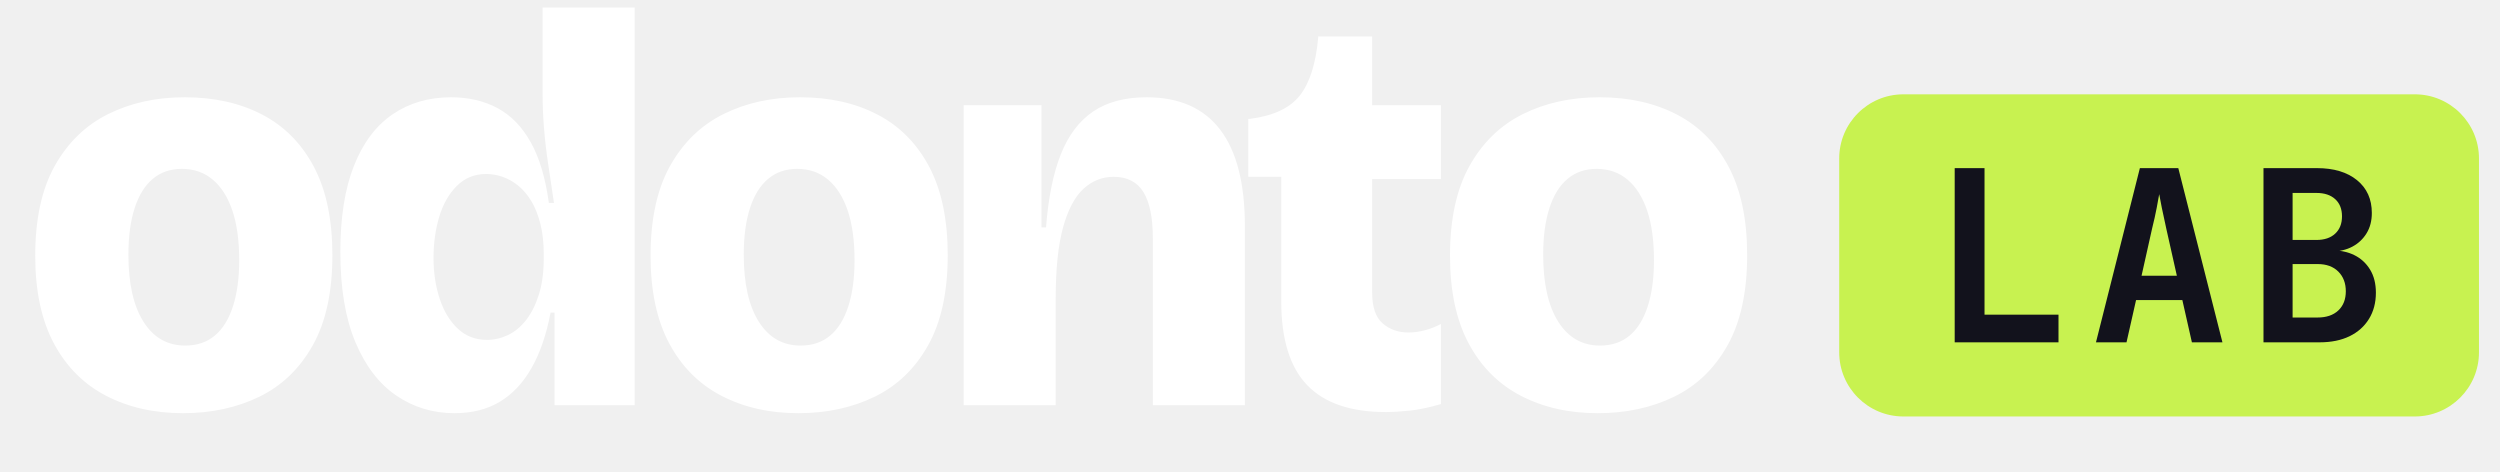
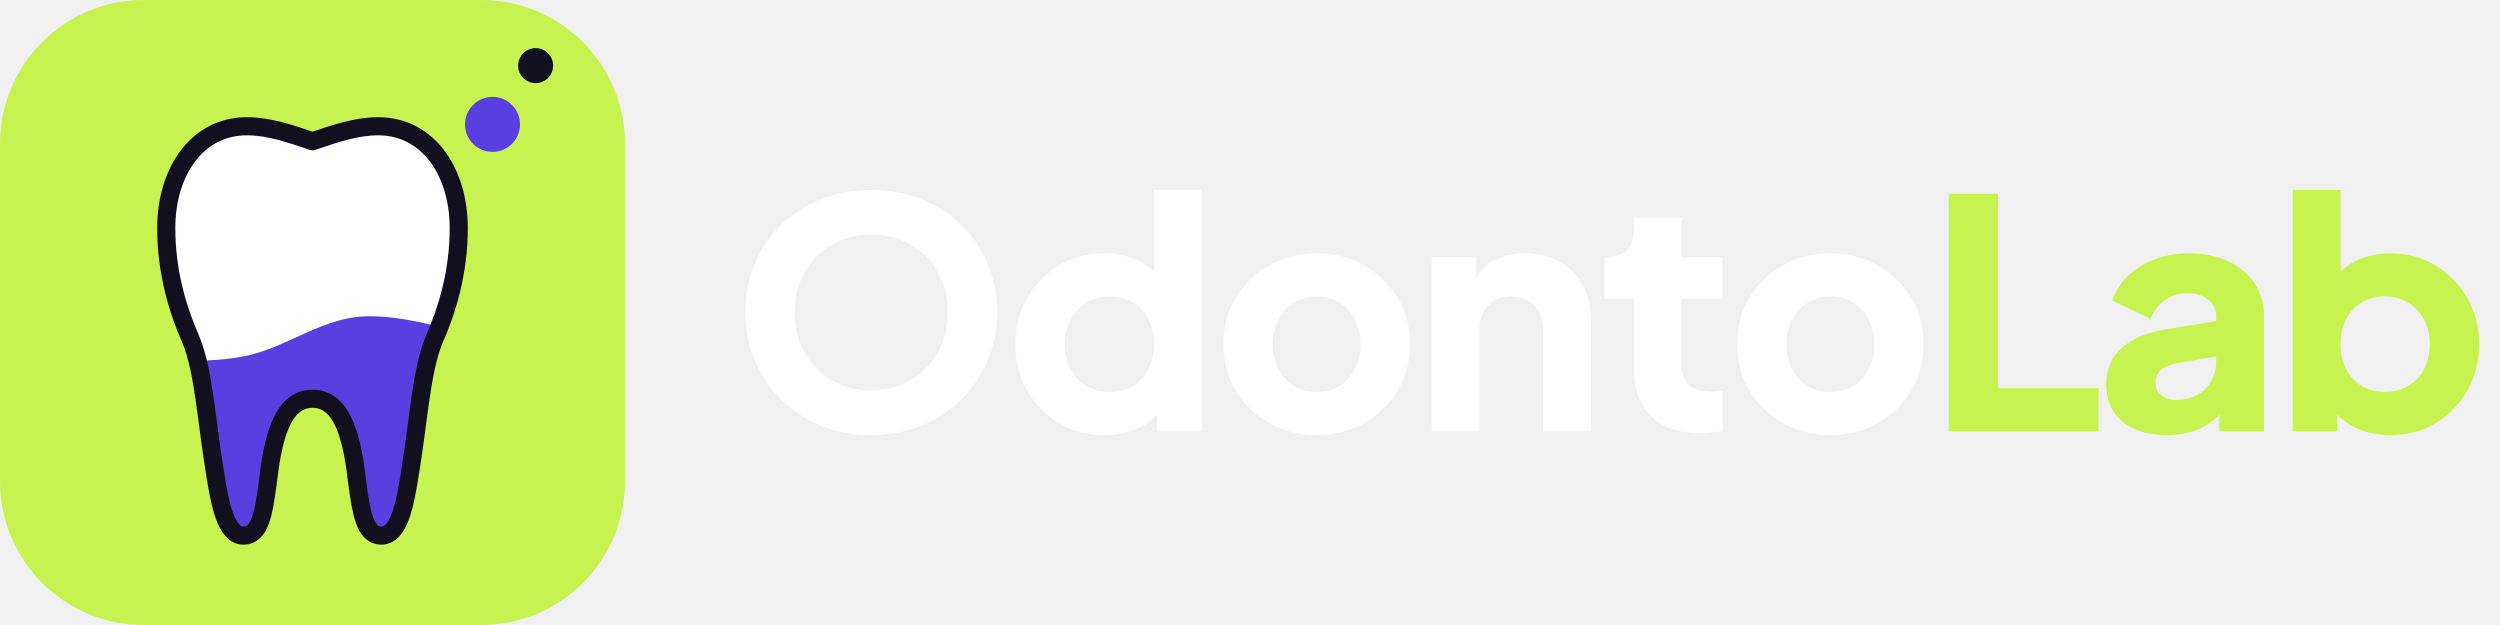
- <svg xmlns="http://www.w3.org/2000/svg" viewBox="0 0 440 83" width="440" height="83" role="img" aria-label="OdontoLab">
-   <path d="M32.2 72.72Q24.6 72.72 18.7 69.67Q12.8 66.62 9.5 60.47Q6.2 54.32 6.2 45.02Q6.2 35.32 9.65 29.17Q13.1 23.02 19.05 20.07Q25.0 17.12 32.5 17.12Q40.3 17.12 46.15 20.17Q52.0 23.22 55.25 29.37Q58.5 35.52 58.5 44.92Q58.5 54.62 55.05 60.77Q51.6 66.92 45.65 69.82Q39.7 72.72 32.2 72.72ZM32.6 60.82Q35.7 60.82 37.8 59.07Q39.9 57.32 41.0 53.92Q42.1 50.52 42.1 45.82Q42.1 40.62 40.9 37.07Q39.7 33.52 37.45 31.62Q35.2 29.72 32.0 29.72Q29.0 29.72 26.9 31.47Q24.8 33.22 23.7 36.62Q22.6 40.02 22.6 44.82Q22.6 52.42 25.25 56.62Q27.9 60.82 32.6 60.82ZM80.0 72.72Q74.3 72.72 69.75 69.62Q65.2 66.52 62.55 60.22Q59.9 53.92 59.9 44.32Q59.9 35.22 62.3 29.17Q64.7 23.12 69.1 20.12Q73.5 17.12 79.4 17.12Q84.0 17.12 87.55 19.02Q91.1 20.92 93.4 25.02Q95.7 29.12 96.6 35.72H97.5Q97.0 32.32 96.5 29.02Q96.0 25.72 95.75 22.62Q95.5 19.52 95.5 16.82V1.32H111.7V52.72V71.32H97.6V55.02H96.9Q95.8 60.82 93.55 64.77Q91.3 68.72 87.95 70.72Q84.6 72.72 80.0 72.72ZM85.7 59.82Q87.6 59.82 89.4 58.97Q91.2 58.12 92.6 56.32Q94.0 54.52 94.85 51.82Q95.7 49.12 95.7 45.42V44.72Q95.7 41.72 95.1 39.37Q94.5 37.02 93.5 35.37Q92.5 33.72 91.2 32.67Q89.9 31.62 88.45 31.12Q87.0 30.62 85.6 30.62Q82.5 30.62 80.4 32.72Q78.3 34.82 77.3 38.17Q76.3 41.52 76.3 45.42Q76.3 49.32 77.4 52.62Q78.5 55.92 80.6 57.87Q82.7 59.82 85.7 59.82ZM140.5 72.72Q132.9 72.72 127.0 69.67Q121.1 66.62 117.8 60.47Q114.5 54.32 114.5 45.02Q114.5 35.32 117.95 29.17Q121.4 23.02 127.35 20.07Q133.3 17.12 140.8 17.12Q148.6 17.12 154.45 20.17Q160.3 23.22 163.55 29.37Q166.8 35.52 166.8 44.92Q166.8 54.62 163.35 60.77Q159.9 66.92 153.95 69.82Q148.0 72.72 140.5 72.72ZM140.9 60.82Q144.0 60.82 146.1 59.07Q148.2 57.32 149.3 53.92Q150.4 50.52 150.4 45.82Q150.4 40.62 149.2 37.07Q148.0 33.52 145.75 31.62Q143.5 29.72 140.3 29.72Q137.3 29.72 135.2 31.47Q133.1 33.22 132.0 36.62Q130.9 40.02 130.9 44.82Q130.9 52.42 133.55 56.62Q136.2 60.82 140.9 60.82ZM169.6 71.32V41.42V18.52H183.3V40.02H184.1Q184.7 32.22 186.7 27.17Q188.7 22.12 192.4 19.62Q196.1 17.12 201.8 17.12Q210.4 17.12 214.75 22.82Q219.1 28.52 219.1 39.82V71.32H202.9V41.92Q202.9 36.52 201.25 33.82Q199.6 31.12 196.0 31.12Q193.0 31.12 190.7 33.22Q188.4 35.32 187.1 40.02Q185.8 44.72 185.8 52.62V71.32ZM243.9 72.52Q234.6 72.52 230.05 67.77Q225.5 63.02 225.5 53.02V31.12H219.7V20.92H220.0Q226.2 20.12 228.8 16.77Q231.4 13.42 232.0 6.62V6.42H241.5V18.52H253.6V31.52H241.5V51.52Q241.5 55.32 243.35 56.92Q245.2 58.52 247.9 58.52Q249.3 58.52 250.8 58.12Q252.3 57.72 253.6 57.02V71.12Q250.5 72.02 248.1 72.27Q245.7 72.52 243.9 72.52ZM281.2 72.72Q273.6 72.72 267.7 69.67Q261.8 66.62 258.5 60.47Q255.2 54.32 255.2 45.02Q255.2 35.32 258.65 29.17Q262.1 23.02 268.05 20.07Q274.0 17.12 281.5 17.12Q289.3 17.12 295.15 20.17Q301.0 23.22 304.25 29.37Q307.5 35.52 307.5 44.92Q307.5 54.62 304.05 60.77Q300.6 66.92 294.65 69.82Q288.7 72.72 281.2 72.72ZM281.6 60.82Q284.7 60.82 286.8 59.07Q288.9 57.32 290.0 53.92Q291.1 50.52 291.1 45.82Q291.1 40.62 289.9 37.07Q288.7 33.52 286.45 31.62Q284.2 29.72 281.0 29.72Q278.0 29.72 275.9 31.47Q273.8 33.22 272.7 36.62Q271.6 40.02 271.6 44.82Q271.6 52.42 274.25 56.62Q276.9 60.82 281.6 60.82Z" fill="#FFFFFF" />
-   <rect x="323.7" y="16.6" width="112.6" height="56.7" rx="11.3" fill="#C8F250" />
-   <path d="M344.026 60.25V29.59H349.276V55.378H362.296V60.25ZM368.89 60.25 376.618 29.59H383.38L391.15 60.25H385.774L384.094 52.816H375.946L374.266 60.25ZM376.912 48.532H383.128L381.28 40.3Q380.818 38.242 380.482 36.583Q380.146 34.924 380.02 34.168Q379.894 34.924 379.579 36.583Q379.264 38.242 378.76 40.258ZM398.374 60.25V29.59H407.782Q412.234 29.59 414.838 31.711Q417.442 33.832 417.442 37.486Q417.442 39.544 416.518 41.056Q415.594 42.568 414.019 43.408Q412.444 44.248 410.386 44.248V44.08Q412.612 44.038 414.355 44.899Q416.098 45.76 417.127 47.44Q418.156 49.12 418.156 51.514Q418.156 54.16 416.938 56.134Q415.72 58.108 413.515 59.179Q411.31 60.25 408.244 60.25ZM403.498 55.882H407.908Q410.218 55.882 411.541 54.643Q412.864 53.404 412.864 51.262Q412.864 49.12 411.541 47.797Q410.218 46.474 407.908 46.474H403.498ZM403.498 42.232H407.698Q409.798 42.232 410.995 41.119Q412.192 40.006 412.192 38.074Q412.192 36.142 410.995 35.05Q409.798 33.958 407.698 33.958H403.498Z" fill="#12121C" />
+ <svg xmlns="http://www.w3.org/2000/svg" viewBox="0 0 400 100" width="400" height="100" role="img" aria-label="OdontoLab">
+   <g transform="translate(0.00 0.00) scale(1)">
+     <defs>
+       <clipPath id="logo-lima-dente">
+         <path d="M50 22.6C46.5 21.4 43 20.2 39.5 20.2C31.5 20.2 26.6 27.5 26.6 36.5C26.6 43.5 28.4 49.5 30.6 54.5C32.6 59.5 33 67 34.3 75C35.2 81 36.2 85.7 39 85.7C41.6 85.7 42.2 82 42.8 77.5C43.6 70.5 45 63.8 50 63.8C55 63.8 56.4 70.5 57.2 77.5C57.8 82 58.4 85.7 61 85.7C63.8 85.7 64.8 81 65.7 75C67 67 67.4 59.5 69.4 54.5C71.6 49.5 73.4 43.5 73.4 36.5C73.4 27.5 68.5 20.2 60.5 20.2C57 20.2 53.5 21.4 50 22.6Z" />
+       </clipPath>
+     </defs>
+     <rect width="100" height="100" rx="23" fill="#C8F250" />
+     <path d="M50 22.6C46.5 21.4 43 20.2 39.5 20.2C31.5 20.2 26.6 27.5 26.6 36.5C26.6 43.5 28.4 49.5 30.6 54.5C32.6 59.5 33 67 34.3 75C35.2 81 36.2 85.7 39 85.7C41.6 85.7 42.2 82 42.8 77.5C43.6 70.5 45 63.8 50 63.8C55 63.8 56.4 70.5 57.2 77.5C57.8 82 58.4 85.7 61 85.7C63.8 85.7 64.8 81 65.7 75C67 67 67.4 59.5 69.4 54.5C71.6 49.5 73.4 43.5 73.4 36.5C73.4 27.5 68.5 20.2 60.5 20.2C57 20.2 53.5 21.4 50 22.6Z" fill="#FFFFFF" />
+     <path d="M18 56C26 57.6 33 58.4 40 56.8C46.5 55.2 52 50.6 59 50.6C65 50.6 70 52.2 82 55.4V96H18Z" fill="#5A3FE0" clip-path="url(#logo-lima-dente)" />
+     <path d="M50 22.6C46.5 21.4 43 20.2 39.5 20.2C31.5 20.2 26.6 27.5 26.6 36.5C26.6 43.5 28.4 49.5 30.6 54.5C32.6 59.5 33 67 34.3 75C35.2 81 36.2 85.7 39 85.7C41.6 85.7 42.2 82 42.8 77.5C43.6 70.5 45 63.8 50 63.8C55 63.8 56.4 70.5 57.2 77.5C57.8 82 58.4 85.7 61 85.7C63.8 85.7 64.8 81 65.7 75C67 67 67.4 59.5 69.4 54.5C71.6 49.5 73.4 43.5 73.4 36.5C73.4 27.5 68.5 20.2 60.5 20.2C57 20.2 53.5 21.4 50 22.6Z" fill="none" stroke="#12101F" stroke-width="2.9" stroke-linejoin="round" />
+     <circle cx="78.8" cy="19.9" r="4.4" fill="#5A3FE0" />
+     <circle cx="85.7" cy="10.5" r="2.8" fill="#12101F" />
+   </g>
+   <path d="M139.392 69.612Q135.107 69.612 131.435 68.133Q127.762 66.654 125.034 63.976Q122.305 61.298 120.774 57.728Q119.244 54.157 119.244 49.974Q119.244 45.792 120.749 42.221Q122.254 38.651 124.983 35.999Q127.711 33.346 131.384 31.867Q135.056 30.388 139.392 30.388Q143.728 30.388 147.4 31.867Q151.072 33.346 153.801 35.999Q156.53 38.651 158.035 42.221Q159.54 45.792 159.54 49.974Q159.54 54.157 158.009 57.728Q156.479 61.298 153.75 63.976Q151.021 66.654 147.349 68.133Q143.677 69.612 139.392 69.612ZM139.392 62.471Q141.993 62.471 144.212 61.553Q146.431 60.635 148.114 58.977Q149.797 57.319 150.715 55.024Q151.634 52.729 151.634 49.974Q151.634 47.22 150.715 44.95Q149.797 42.681 148.114 40.997Q146.431 39.314 144.212 38.421Q141.993 37.529 139.392 37.529Q136.791 37.529 134.572 38.421Q132.353 39.314 130.67 40.997Q128.987 42.681 128.068 44.95Q127.15 47.22 127.15 49.974Q127.15 52.729 128.068 55.024Q128.987 57.319 130.67 58.977Q132.353 60.635 134.572 61.553Q136.791 62.471 139.392 62.471ZM176.678 69.612Q172.597 69.612 169.384 67.674Q166.17 65.736 164.309 62.42Q162.447 59.105 162.447 55.075Q162.447 50.995 164.334 47.705Q166.221 44.415 169.435 42.477Q172.648 40.538 176.627 40.538Q179.687 40.538 182.059 41.686Q184.431 42.834 185.808 44.925L184.635 46.455V30.388H192.286V69.0H185.145V63.899L185.859 65.481Q184.431 67.521 181.983 68.566Q179.534 69.612 176.678 69.612ZM177.596 62.726Q179.687 62.726 181.268 61.757Q182.85 60.788 183.742 59.054Q184.635 57.319 184.635 55.075Q184.635 52.831 183.742 51.097Q182.85 49.362 181.268 48.393Q179.687 47.424 177.596 47.424Q175.505 47.424 173.847 48.419Q172.189 49.413 171.271 51.122Q170.353 52.831 170.353 55.075Q170.353 57.319 171.271 59.054Q172.189 60.788 173.847 61.757Q175.505 62.726 177.596 62.726ZM210.699 69.612Q206.568 69.612 203.176 67.725Q199.784 65.838 197.769 62.548Q195.754 59.258 195.754 55.075Q195.754 50.842 197.769 47.577Q199.784 44.313 203.176 42.426Q206.568 40.538 210.699 40.538Q214.831 40.538 218.197 42.426Q221.564 44.313 223.579 47.577Q225.593 50.842 225.593 55.075Q225.593 59.258 223.579 62.548Q221.564 65.838 218.197 67.725Q214.831 69.612 210.699 69.612ZM210.699 62.726Q212.791 62.726 214.346 61.757Q215.902 60.788 216.795 59.054Q217.687 57.319 217.687 55.075Q217.687 52.831 216.795 51.122Q215.902 49.413 214.346 48.419Q212.791 47.424 210.699 47.424Q208.608 47.424 207.027 48.419Q205.446 49.413 204.553 51.122Q203.66 52.831 203.66 55.075Q203.66 57.319 204.553 59.054Q205.446 60.788 207.027 61.757Q208.608 62.726 210.699 62.726ZM229.062 69.0V41.15H236.203V46.659L235.795 45.435Q236.764 42.936 238.932 41.737Q241.099 40.538 244.007 40.538Q247.169 40.538 249.541 41.864Q251.913 43.191 253.239 45.562Q254.565 47.934 254.565 51.097V69.0H246.914V52.729Q246.914 51.097 246.277 49.923Q245.639 48.75 244.491 48.087Q243.344 47.424 241.813 47.424Q240.334 47.424 239.161 48.087Q237.988 48.75 237.35 49.923Q236.713 51.097 236.713 52.729V69.0ZM272.009 69.306Q266.96 69.306 264.18 66.577Q261.4 63.848 261.4 58.952V47.781H256.707V41.15H256.962Q259.105 41.15 260.252 40.079Q261.4 39.008 261.4 36.866V34.826H269.051V41.15H275.58V47.781H269.051V58.442Q269.051 59.87 269.561 60.813Q270.071 61.757 271.142 62.216Q272.213 62.675 273.795 62.675Q274.152 62.675 274.611 62.624Q275.07 62.573 275.58 62.522V69.0Q274.815 69.102 273.846 69.204Q272.877 69.306 272.009 69.306ZM292.871 69.612Q288.74 69.612 285.348 67.725Q281.956 65.838 279.941 62.548Q277.926 59.258 277.926 55.075Q277.926 50.842 279.941 47.577Q281.956 44.313 285.348 42.426Q288.74 40.538 292.871 40.538Q297.003 40.538 300.369 42.426Q303.736 44.313 305.75 47.577Q307.765 50.842 307.765 55.075Q307.765 59.258 305.75 62.548Q303.736 65.838 300.369 67.725Q297.003 69.612 292.871 69.612ZM292.871 62.726Q294.962 62.726 296.518 61.757Q298.074 60.788 298.966 59.054Q299.859 57.319 299.859 55.075Q299.859 52.831 298.966 51.122Q298.074 49.413 296.518 48.419Q294.962 47.424 292.871 47.424Q290.78 47.424 289.199 48.419Q287.617 49.413 286.725 51.122Q285.832 52.831 285.832 55.075Q285.832 57.319 286.725 59.054Q287.617 60.788 289.199 61.757Q290.78 62.726 292.871 62.726Z" fill="#FFFFFF" />
+   <path d="M311.795 69.0V31H319.701V62.114H335.768V69.0ZM346.734 69.612Q343.725 69.612 341.532 68.643Q339.338 67.674 338.165 65.863Q336.992 64.052 336.992 61.553Q336.992 59.207 338.063 57.396Q339.134 55.585 341.353 54.361Q343.572 53.137 346.887 52.627L355.405 51.25V56.86L348.264 58.136Q346.632 58.442 345.765 59.181Q344.898 59.921 344.898 61.298Q344.898 62.573 345.867 63.287Q346.836 64.001 348.264 64.001Q350.152 64.001 351.58 63.185Q353.008 62.369 353.799 60.966Q354.589 59.564 354.589 57.881V50.638Q354.589 49.056 353.34 47.985Q352.09 46.914 349.948 46.914Q347.907 46.914 346.352 48.036Q344.796 49.158 344.082 50.995L337.961 48.087Q338.777 45.741 340.562 44.058Q342.348 42.374 344.847 41.456Q347.346 40.538 350.305 40.538Q353.824 40.538 356.528 41.813Q359.231 43.089 360.736 45.358Q362.24 47.628 362.24 50.638V69.0H355.099V64.511L356.834 64.205Q355.609 66.042 354.13 67.24Q352.651 68.439 350.815 69.026Q348.979 69.612 346.734 69.612ZM382.439 69.612Q379.583 69.612 377.16 68.566Q374.737 67.521 373.258 65.481L373.972 63.899V69.0H366.831V30.388H374.482V46.455L373.309 44.925Q374.686 42.834 377.058 41.686Q379.43 40.538 382.49 40.538Q386.468 40.538 389.682 42.477Q392.895 44.415 394.783 47.705Q396.67 50.995 396.67 55.075Q396.67 59.105 394.808 62.42Q392.946 65.736 389.733 67.674Q386.519 69.612 382.439 69.612ZM381.521 62.726Q383.663 62.726 385.295 61.757Q386.928 60.788 387.846 59.054Q388.764 57.319 388.764 55.075Q388.764 52.831 387.846 51.122Q386.928 49.413 385.295 48.419Q383.663 47.424 381.521 47.424Q379.481 47.424 377.874 48.393Q376.267 49.362 375.374 51.097Q374.482 52.831 374.482 55.075Q374.482 57.319 375.374 59.054Q376.267 60.788 377.874 61.757Q379.481 62.726 381.521 62.726Z" fill="#C8F250" />
</svg>
